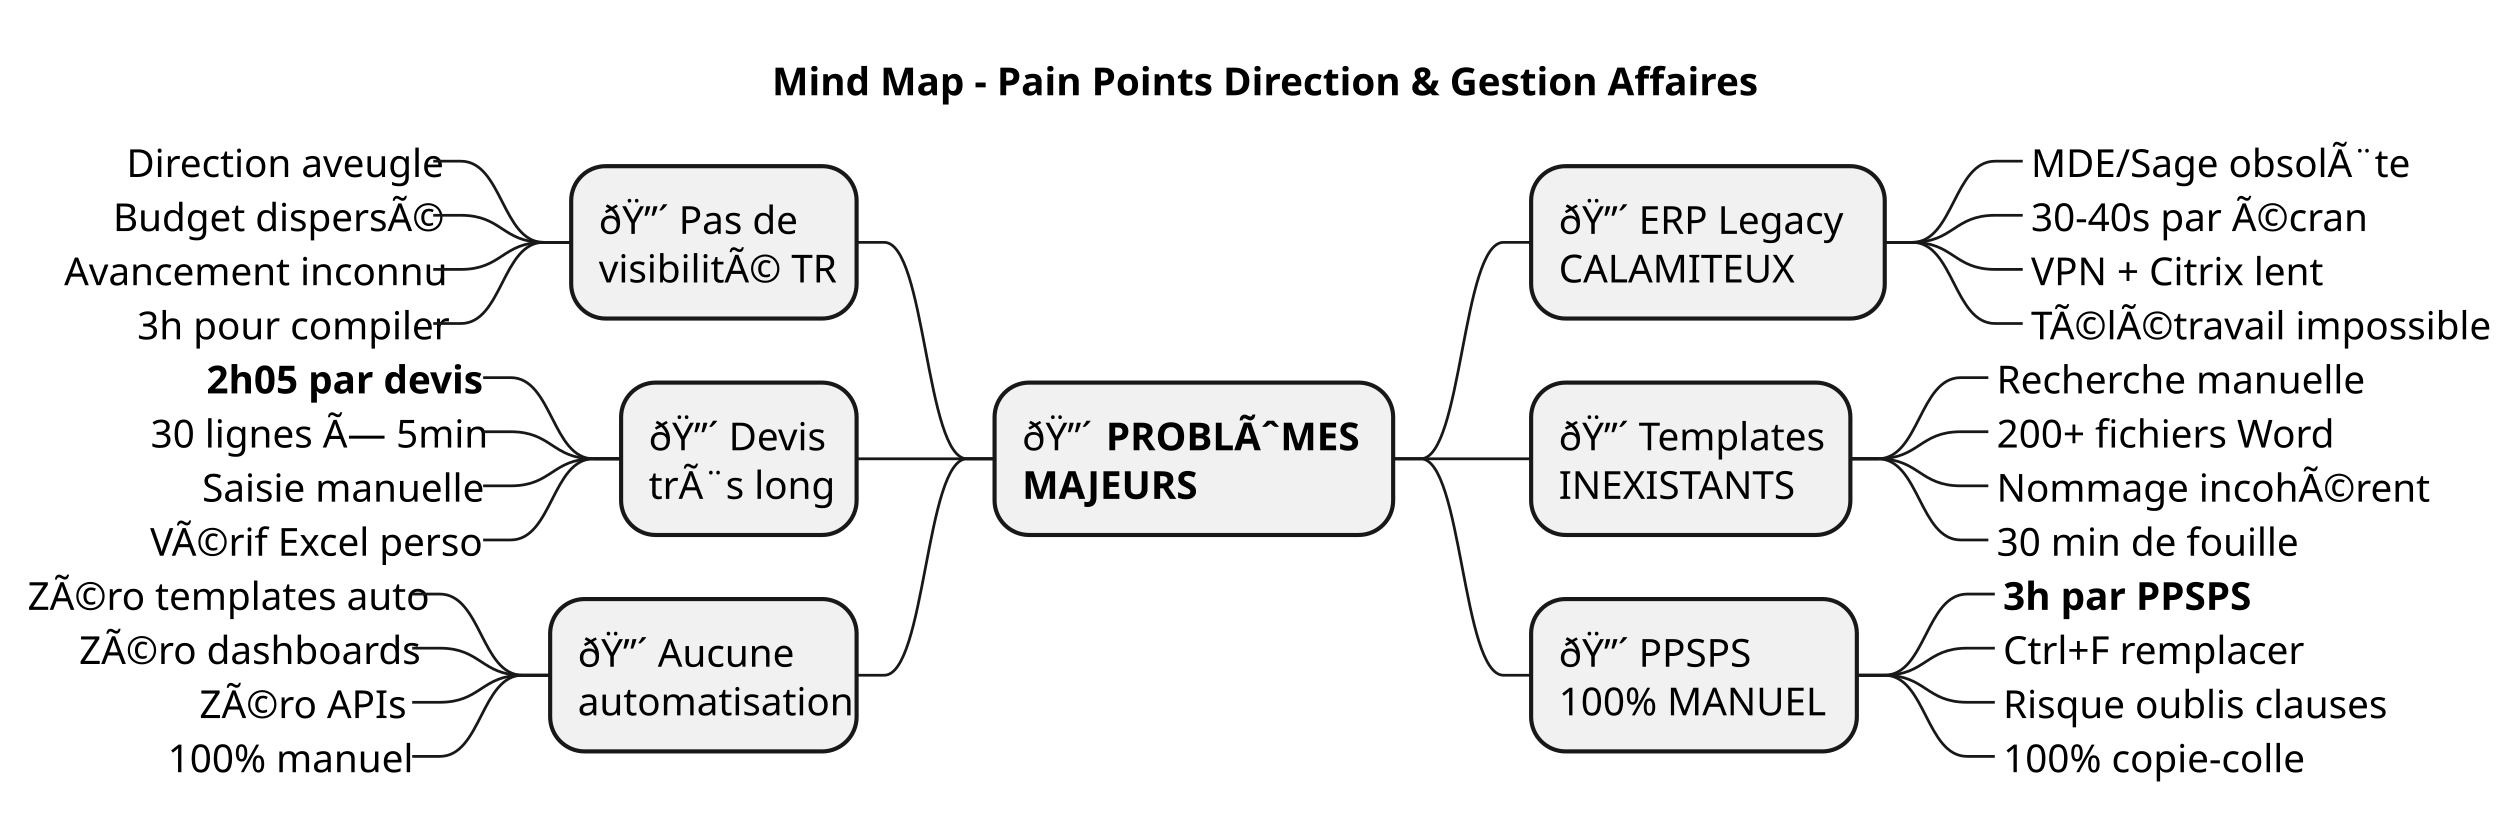
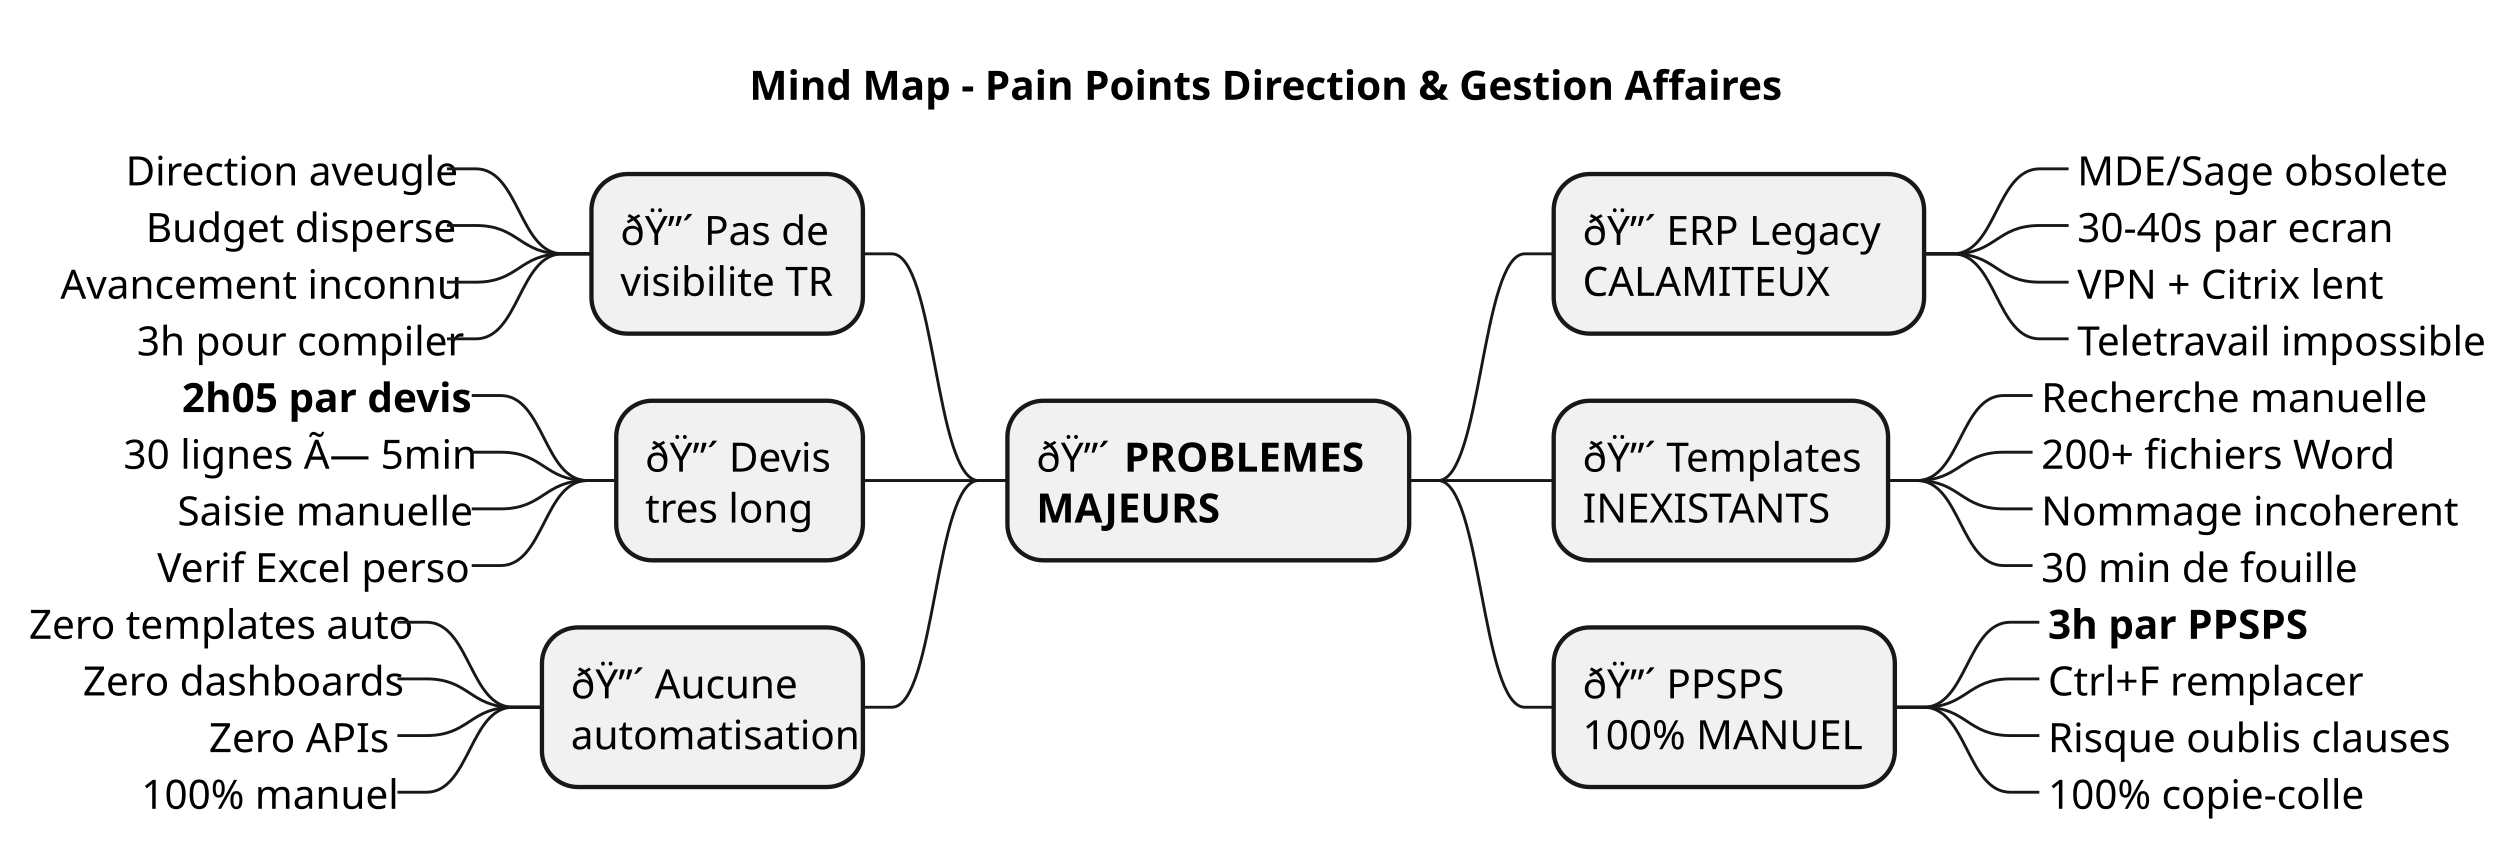
- <svg xmlns="http://www.w3.org/2000/svg" contentStyleType="text/css" height="295px" preserveAspectRatio="none" style="width:906px;height:295px;background:#FFFFFF;" version="1.1" viewBox="0 0 906 295" width="906px" zoomAndPan="magnify">
+ <svg xmlns="http://www.w3.org/2000/svg" contentStyleType="text/css" height="295px" preserveAspectRatio="none" style="width:865px;height:295px;background:#FFFFFF;" version="1.1" viewBox="0 0 865 295" width="865px" zoomAndPan="magnify">
  <defs />
  <g>
-     <text fill="#000000" font-family="sans-serif" font-size="14" font-weight="bold" lengthAdjust="spacing" textLength="343.813" x="279.783" y="34.533">Mind Map - Pain Points Direction &amp; Gestion Affaires</text>
-     <rect fill="#F1F1F1" height="55.219" rx="12.5" ry="12.5" style="stroke:#181818;stroke-width:1.5;" width="144.448" x="360.432" y="138.656" />
-     <text fill="#000000" font-family="sans-serif" font-size="14" lengthAdjust="spacing" textLength="26.448" x="370.432" y="163.19">ðŸ”´</text>
-     <text fill="#000000" font-family="sans-serif" font-size="14" font-weight="bold" lengthAdjust="spacing" textLength="94.11" x="400.769" y="163.19">PROBLÃˆMES</text>
-     <text fill="#000000" font-family="sans-serif" font-size="14" font-weight="bold" lengthAdjust="spacing" textLength="68.455" x="370.432" y="180.799">MAJEURS</text>
-     <rect fill="#F1F1F1" height="55.219" rx="12.5" ry="12.5" style="stroke:#181818;stroke-width:1.5;" width="128.158" x="554.88" y="60.219" />
-     <text fill="#000000" font-family="sans-serif" font-size="14" lengthAdjust="spacing" textLength="108.158" x="564.88" y="84.752">ðŸ”´ ERP Legacy</text>
-     <text fill="#000000" font-family="sans-serif" font-size="14" lengthAdjust="spacing" textLength="89.462" x="564.88" y="102.361">CALAMITEUX</text>
-     <text fill="#000000" font-family="sans-serif" font-size="14" lengthAdjust="spacing" textLength="130.731" x="736.038" y="64.143">MDE/Sage obsolÃ¨te</text>
-     <path d="M683.038,87.828 L693.038,87.828 C708.038,87.828 708.038,58.414 723.038,58.414 L733.038,58.414 " fill="none" style="stroke:#181818;stroke-width:1;" />
-     <text fill="#000000" font-family="sans-serif" font-size="14" lengthAdjust="spacing" textLength="117.708" x="736.038" y="83.752">30-40s par Ã©cran</text>
-     <path d="M683.038,87.828 L693.038,87.828 C708.038,87.828 708.038,78.023 723.038,78.023 L733.038,78.023 " fill="none" style="stroke:#181818;stroke-width:1;" />
-     <text fill="#000000" font-family="sans-serif" font-size="14" lengthAdjust="spacing" textLength="103.086" x="736.038" y="103.361">VPN + Citrix lent</text>
-     <path d="M683.038,87.828 L693.038,87.828 C708.038,87.828 708.038,97.633 723.038,97.633 L733.038,97.633 " fill="none" style="stroke:#181818;stroke-width:1;" />
-     <text fill="#000000" font-family="sans-serif" font-size="14" lengthAdjust="spacing" textLength="158.341" x="736.038" y="122.971">TÃ©lÃ©travail impossible</text>
-     <path d="M683.038,87.828 L693.038,87.828 C708.038,87.828 708.038,117.242 723.038,117.242 L733.038,117.242 " fill="none" style="stroke:#181818;stroke-width:1;" />
-     <path d="M504.88,166.266 L514.88,166.266 C529.88,166.266 529.88,87.828 544.88,87.828 L554.88,87.828 " fill="none" style="stroke:#181818;stroke-width:1;" />
-     <rect fill="#F1F1F1" height="55.219" rx="12.5" ry="12.5" style="stroke:#181818;stroke-width:1.5;" width="115.696" x="554.88" y="138.656" />
-     <text fill="#000000" font-family="sans-serif" font-size="14" lengthAdjust="spacing" textLength="95.696" x="564.88" y="163.19">ðŸ”´ Templates</text>
-     <text fill="#000000" font-family="sans-serif" font-size="14" lengthAdjust="spacing" textLength="91.793" x="564.88" y="180.799">INEXISTANTS</text>
-     <text fill="#000000" font-family="sans-serif" font-size="14" lengthAdjust="spacing" textLength="128.406" x="723.576" y="142.58">Recherche manuelle</text>
-     <path d="M670.576,166.266 L680.576,166.266 C695.576,166.266 695.576,136.852 710.576,136.852 L720.576,136.852 " fill="none" style="stroke:#181818;stroke-width:1;" />
-     <text fill="#000000" font-family="sans-serif" font-size="14" lengthAdjust="spacing" textLength="117.106" x="723.576" y="162.19">200+ fichiers Word</text>
-     <path d="M670.576,166.266 L680.576,166.266 C695.576,166.266 695.576,156.461 710.576,156.461 L720.576,156.461 " fill="none" style="stroke:#181818;stroke-width:1;" />
-     <text fill="#000000" font-family="sans-serif" font-size="14" lengthAdjust="spacing" textLength="145.715" x="723.576" y="181.799">Nommage incohÃ©rent</text>
-     <path d="M670.576,166.266 L680.576,166.266 C695.576,166.266 695.576,176.07 710.576,176.07 L720.576,176.07 " fill="none" style="stroke:#181818;stroke-width:1;" />
-     <text fill="#000000" font-family="sans-serif" font-size="14" lengthAdjust="spacing" textLength="101.951" x="723.576" y="201.408">30 min de fouille</text>
-     <path d="M670.576,166.266 L680.576,166.266 C695.576,166.266 695.576,195.68 710.576,195.68 L720.576,195.68 " fill="none" style="stroke:#181818;stroke-width:1;" />
-     <path d="M504.88,166.266 L514.88,166.266 C529.88,166.266 529.88,166.266 544.88,166.266 L554.88,166.266 " fill="none" style="stroke:#181818;stroke-width:1;" />
-     <rect fill="#F1F1F1" height="55.219" rx="12.5" ry="12.5" style="stroke:#181818;stroke-width:1.5;" width="118.041" x="554.88" y="217.094" />
-     <text fill="#000000" font-family="sans-serif" font-size="14" lengthAdjust="spacing" textLength="77.027" x="564.88" y="241.627">ðŸ”´ PPSPS</text>
-     <text fill="#000000" font-family="sans-serif" font-size="14" lengthAdjust="spacing" textLength="98.041" x="564.88" y="259.236">100% MANUEL</text>
-     <text fill="#000000" font-family="sans-serif" font-size="14" font-weight="bold" lengthAdjust="spacing" textLength="92.593" x="725.921" y="221.018">3h par PPSPS</text>
-     <path d="M672.921,244.703 L682.921,244.703 C697.921,244.703 697.921,215.289 712.921,215.289 L722.921,215.289 " fill="none" style="stroke:#181818;stroke-width:1;" />
-     <text fill="#000000" font-family="sans-serif" font-size="14" lengthAdjust="spacing" textLength="104.631" x="725.921" y="240.627">Ctrl+F remplacer</text>
-     <path d="M672.921,244.703 L682.921,244.703 C697.921,244.703 697.921,234.898 712.921,234.898 L722.921,234.898 " fill="none" style="stroke:#181818;stroke-width:1;" />
-     <text fill="#000000" font-family="sans-serif" font-size="14" lengthAdjust="spacing" textLength="135.406" x="725.921" y="260.236">Risque oublis clauses</text>
-     <path d="M672.921,244.703 L682.921,244.703 C697.921,244.703 697.921,254.508 712.921,254.508 L722.921,254.508 " fill="none" style="stroke:#181818;stroke-width:1;" />
-     <text fill="#000000" font-family="sans-serif" font-size="14" lengthAdjust="spacing" textLength="106.62" x="725.921" y="279.846">100% copie-colle</text>
-     <path d="M672.921,244.703 L682.921,244.703 C697.921,244.703 697.921,274.117 712.921,274.117 L722.921,274.117 " fill="none" style="stroke:#181818;stroke-width:1;" />
-     <path d="M504.88,166.266 L514.88,166.266 C529.88,166.266 529.88,244.703 544.88,244.703 L554.88,244.703 " fill="none" style="stroke:#181818;stroke-width:1;" />
-     <rect fill="#F1F1F1" height="55.219" rx="12.5" ry="12.5" style="stroke:#181818;stroke-width:1.5;" width="103.433" x="206.999" y="60.219" />
-     <text fill="#000000" font-family="sans-serif" font-size="14" lengthAdjust="spacing" textLength="73.924" x="216.999" y="84.752">ðŸ”´ Pas de</text>
-     <text fill="#000000" font-family="sans-serif" font-size="14" lengthAdjust="spacing" textLength="83.433" x="216.999" y="102.361">visibilitÃ© TR</text>
-     <text fill="#000000" font-family="sans-serif" font-size="14" lengthAdjust="spacing" textLength="108.172" x="45.827" y="64.143">Direction aveugle</text>
-     <path d="M206.999,87.828 L196.999,87.828 C181.999,87.828 181.999,58.414 166.999,58.414 L156.999,58.414 " fill="none" style="stroke:#181818;stroke-width:1;" />
-     <text fill="#000000" font-family="sans-serif" font-size="14" lengthAdjust="spacing" textLength="113.046" x="40.953" y="83.752">Budget dispersÃ©</text>
-     <path d="M206.999,87.828 L196.999,87.828 C181.999,87.828 181.999,78.023 166.999,78.023 L156.999,78.023 " fill="none" style="stroke:#181818;stroke-width:1;" />
-     <text fill="#000000" font-family="sans-serif" font-size="14" lengthAdjust="spacing" textLength="130.751" x="23.248" y="103.361">Avancement inconnu</text>
-     <path d="M206.999,87.828 L196.999,87.828 C181.999,87.828 181.999,97.633 166.999,97.633 L156.999,97.633 " fill="none" style="stroke:#181818;stroke-width:1;" />
-     <text fill="#000000" font-family="sans-serif" font-size="14" lengthAdjust="spacing" textLength="104.275" x="49.724" y="122.971">3h pour compiler</text>
-     <path d="M206.999,87.828 L196.999,87.828 C181.999,87.828 181.999,117.242 166.999,117.242 L156.999,117.242 " fill="none" style="stroke:#181818;stroke-width:1;" />
-     <path d="M360.432,166.266 L350.432,166.266 C335.432,166.266 335.432,87.828 320.432,87.828 L310.432,87.828 " fill="none" style="stroke:#181818;stroke-width:1;" />
-     <rect fill="#F1F1F1" height="55.219" rx="12.5" ry="12.5" style="stroke:#181818;stroke-width:1.5;" width="85.345" x="225.087" y="138.656" />
-     <text fill="#000000" font-family="sans-serif" font-size="14" lengthAdjust="spacing" textLength="65.345" x="235.087" y="163.19">ðŸ”´ Devis</text>
-     <text fill="#000000" font-family="sans-serif" font-size="14" lengthAdjust="spacing" textLength="59.91" x="235.087" y="180.799">trÃ¨s long</text>
-     <text fill="#000000" font-family="sans-serif" font-size="14" font-weight="bold" lengthAdjust="spacing" textLength="97.275" x="74.811" y="142.58">2h05 par devis</text>
-     <path d="M225.087,166.266 L215.087,166.266 C200.087,166.266 200.087,136.852 185.087,136.852 L175.087,136.852 " fill="none" style="stroke:#181818;stroke-width:1;" />
-     <text fill="#000000" font-family="sans-serif" font-size="14" lengthAdjust="spacing" textLength="117.503" x="54.584" y="162.19">30 lignes Ã— 5min</text>
-     <path d="M225.087,166.266 L215.087,166.266 C200.087,166.266 200.087,156.461 185.087,156.461 L175.087,156.461 " fill="none" style="stroke:#181818;stroke-width:1;" />
-     <text fill="#000000" font-family="sans-serif" font-size="14" lengthAdjust="spacing" textLength="98.834" x="73.253" y="181.799">Saisie manuelle</text>
-     <path d="M225.087,166.266 L215.087,166.266 C200.087,166.266 200.087,176.07 185.087,176.07 L175.087,176.07 " fill="none" style="stroke:#181818;stroke-width:1;" />
-     <text fill="#000000" font-family="sans-serif" font-size="14" lengthAdjust="spacing" textLength="117.688" x="54.399" y="201.408">VÃ©rif Excel perso</text>
-     <path d="M225.087,166.266 L215.087,166.266 C200.087,166.266 200.087,195.68 185.087,195.68 L175.087,195.68 " fill="none" style="stroke:#181818;stroke-width:1;" />
-     <path d="M360.432,166.266 L350.432,166.266 C335.432,166.266 335.432,166.266 320.432,166.266 L310.432,166.266 " fill="none" style="stroke:#181818;stroke-width:1;" />
-     <rect fill="#F1F1F1" height="55.219" rx="12.5" ry="12.5" style="stroke:#181818;stroke-width:1.5;" width="111.055" x="199.377" y="217.094" />
-     <text fill="#000000" font-family="sans-serif" font-size="14" lengthAdjust="spacing" textLength="77.82" x="209.377" y="241.627">ðŸ”´ Aucune</text>
-     <text fill="#000000" font-family="sans-serif" font-size="14" lengthAdjust="spacing" textLength="91.055" x="209.377" y="259.236">automatisation</text>
-     <text fill="#000000" font-family="sans-serif" font-size="14" lengthAdjust="spacing" textLength="136.377" x="10" y="221.018">ZÃ©ro templates auto</text>
-     <path d="M199.377,244.703 L189.377,244.703 C174.377,244.703 174.377,215.289 159.377,215.289 L149.377,215.289 " fill="none" style="stroke:#181818;stroke-width:1;" />
-     <text fill="#000000" font-family="sans-serif" font-size="14" lengthAdjust="spacing" textLength="117.708" x="28.669" y="240.627">ZÃ©ro dashboards</text>
-     <path d="M199.377,244.703 L189.377,244.703 C174.377,244.703 174.377,234.898 159.377,234.898 L149.377,234.898 " fill="none" style="stroke:#181818;stroke-width:1;" />
-     <text fill="#000000" font-family="sans-serif" font-size="14" lengthAdjust="spacing" textLength="74.108" x="72.269" y="260.236">ZÃ©ro APIs</text>
-     <path d="M199.377,244.703 L189.377,244.703 C174.377,244.703 174.377,254.508 159.377,254.508 L149.377,254.508 " fill="none" style="stroke:#181818;stroke-width:1;" />
-     <text fill="#000000" font-family="sans-serif" font-size="14" lengthAdjust="spacing" textLength="85.613" x="60.764" y="279.846">100% manuel</text>
-     <path d="M199.377,244.703 L189.377,244.703 C174.377,244.703 174.377,274.117 159.377,274.117 L149.377,274.117 " fill="none" style="stroke:#181818;stroke-width:1;" />
-     <path d="M360.432,166.266 L350.432,166.266 C335.432,166.266 335.432,244.703 320.432,244.703 L310.432,244.703 " fill="none" style="stroke:#181818;stroke-width:1;" />
+     <text fill="#000000" font-family="sans-serif" font-size="14" font-weight="bold" lengthAdjust="spacing" textLength="343.813" x="259.265" y="34.533">Mind Map - Pain Points Direction &amp; Gestion Affaires</text>
+     <rect fill="#F1F1F1" height="55.219" rx="12.5" ry="12.5" style="stroke:#181818;stroke-width:1.5;" width="139.014" x="348.565" y="138.656" />
+     <text fill="#000000" font-family="sans-serif" font-size="14" lengthAdjust="spacing" textLength="26.448" x="358.565" y="163.19">ðŸ”´</text>
+     <text fill="#000000" font-family="sans-serif" font-size="14" font-weight="bold" lengthAdjust="spacing" textLength="88.676" x="388.902" y="163.19">PROBLEMES</text>
+     <text fill="#000000" font-family="sans-serif" font-size="14" font-weight="bold" lengthAdjust="spacing" textLength="68.455" x="358.565" y="180.799">MAJEURS</text>
+     <rect fill="#F1F1F1" height="55.219" rx="12.5" ry="12.5" style="stroke:#181818;stroke-width:1.5;" width="128.158" x="537.578" y="60.219" />
+     <text fill="#000000" font-family="sans-serif" font-size="14" lengthAdjust="spacing" textLength="108.158" x="547.578" y="84.752">ðŸ”´ ERP Legacy</text>
+     <text fill="#000000" font-family="sans-serif" font-size="14" lengthAdjust="spacing" textLength="89.462" x="547.578" y="102.361">CALAMITEUX</text>
+     <text fill="#000000" font-family="sans-serif" font-size="14" lengthAdjust="spacing" textLength="124.517" x="718.736" y="64.143">MDE/Sage obsolete</text>
+     <path d="M665.736,87.828 L675.736,87.828 C690.736,87.828 690.736,58.414 705.736,58.414 L715.736,58.414 " fill="none" style="stroke:#181818;stroke-width:1;" />
+     <text fill="#000000" font-family="sans-serif" font-size="14" lengthAdjust="spacing" textLength="105.841" x="718.736" y="83.752">30-40s par ecran</text>
+     <path d="M665.736,87.828 L675.736,87.828 C690.736,87.828 690.736,78.023 705.736,78.023 L715.736,78.023 " fill="none" style="stroke:#181818;stroke-width:1;" />
+     <text fill="#000000" font-family="sans-serif" font-size="14" lengthAdjust="spacing" textLength="103.086" x="718.736" y="103.361">VPN + Citrix lent</text>
+     <path d="M665.736,87.828 L675.736,87.828 C690.736,87.828 690.736,97.633 705.736,97.633 L715.736,97.633 " fill="none" style="stroke:#181818;stroke-width:1;" />
+     <text fill="#000000" font-family="sans-serif" font-size="14" lengthAdjust="spacing" textLength="134.606" x="718.736" y="122.971">Teletravail impossible</text>
+     <path d="M665.736,87.828 L675.736,87.828 C690.736,87.828 690.736,117.242 705.736,117.242 L715.736,117.242 " fill="none" style="stroke:#181818;stroke-width:1;" />
+     <path d="M487.578,166.266 L497.578,166.266 C512.578,166.266 512.578,87.828 527.578,87.828 L537.578,87.828 " fill="none" style="stroke:#181818;stroke-width:1;" />
+     <rect fill="#F1F1F1" height="55.219" rx="12.5" ry="12.5" style="stroke:#181818;stroke-width:1.5;" width="115.696" x="537.578" y="138.656" />
+     <text fill="#000000" font-family="sans-serif" font-size="14" lengthAdjust="spacing" textLength="95.696" x="547.578" y="163.19">ðŸ”´ Templates</text>
+     <text fill="#000000" font-family="sans-serif" font-size="14" lengthAdjust="spacing" textLength="91.793" x="547.578" y="180.799">INEXISTANTS</text>
+     <text fill="#000000" font-family="sans-serif" font-size="14" lengthAdjust="spacing" textLength="128.406" x="706.274" y="142.58">Recherche manuelle</text>
+     <path d="M653.274,166.266 L663.274,166.266 C678.274,166.266 678.274,136.852 693.274,136.852 L703.274,136.852 " fill="none" style="stroke:#181818;stroke-width:1;" />
+     <text fill="#000000" font-family="sans-serif" font-size="14" lengthAdjust="spacing" textLength="117.106" x="706.274" y="162.19">200+ fichiers Word</text>
+     <path d="M653.274,166.266 L663.274,166.266 C678.274,166.266 678.274,156.461 693.274,156.461 L703.274,156.461 " fill="none" style="stroke:#181818;stroke-width:1;" />
+     <text fill="#000000" font-family="sans-serif" font-size="14" lengthAdjust="spacing" textLength="133.848" x="706.274" y="181.799">Nommage incoherent</text>
+     <path d="M653.274,166.266 L663.274,166.266 C678.274,166.266 678.274,176.07 693.274,176.07 L703.274,176.07 " fill="none" style="stroke:#181818;stroke-width:1;" />
+     <text fill="#000000" font-family="sans-serif" font-size="14" lengthAdjust="spacing" textLength="101.951" x="706.274" y="201.408">30 min de fouille</text>
+     <path d="M653.274,166.266 L663.274,166.266 C678.274,166.266 678.274,195.68 693.274,195.68 L703.274,195.68 " fill="none" style="stroke:#181818;stroke-width:1;" />
+     <path d="M487.578,166.266 L497.578,166.266 C512.578,166.266 512.578,166.266 527.578,166.266 L537.578,166.266 " fill="none" style="stroke:#181818;stroke-width:1;" />
+     <rect fill="#F1F1F1" height="55.219" rx="12.5" ry="12.5" style="stroke:#181818;stroke-width:1.5;" width="118.041" x="537.578" y="217.094" />
+     <text fill="#000000" font-family="sans-serif" font-size="14" lengthAdjust="spacing" textLength="77.027" x="547.578" y="241.627">ðŸ”´ PPSPS</text>
+     <text fill="#000000" font-family="sans-serif" font-size="14" lengthAdjust="spacing" textLength="98.041" x="547.578" y="259.236">100% MANUEL</text>
+     <text fill="#000000" font-family="sans-serif" font-size="14" font-weight="bold" lengthAdjust="spacing" textLength="92.593" x="708.619" y="221.018">3h par PPSPS</text>
+     <path d="M655.619,244.703 L665.619,244.703 C680.619,244.703 680.619,215.289 695.619,215.289 L705.619,215.289 " fill="none" style="stroke:#181818;stroke-width:1;" />
+     <text fill="#000000" font-family="sans-serif" font-size="14" lengthAdjust="spacing" textLength="104.631" x="708.619" y="240.627">Ctrl+F remplacer</text>
+     <path d="M655.619,244.703 L665.619,244.703 C680.619,244.703 680.619,234.898 695.619,234.898 L705.619,234.898 " fill="none" style="stroke:#181818;stroke-width:1;" />
+     <text fill="#000000" font-family="sans-serif" font-size="14" lengthAdjust="spacing" textLength="135.406" x="708.619" y="260.236">Risque oublis clauses</text>
+     <path d="M655.619,244.703 L665.619,244.703 C680.619,244.703 680.619,254.508 695.619,254.508 L705.619,254.508 " fill="none" style="stroke:#181818;stroke-width:1;" />
+     <text fill="#000000" font-family="sans-serif" font-size="14" lengthAdjust="spacing" textLength="106.62" x="708.619" y="279.846">100% copie-colle</text>
+     <path d="M655.619,244.703 L665.619,244.703 C680.619,244.703 680.619,274.117 695.619,274.117 L705.619,274.117 " fill="none" style="stroke:#181818;stroke-width:1;" />
+     <path d="M487.578,166.266 L497.578,166.266 C512.578,166.266 512.578,244.703 527.578,244.703 L537.578,244.703 " fill="none" style="stroke:#181818;stroke-width:1;" />
+     <rect fill="#F1F1F1" height="55.219" rx="12.5" ry="12.5" style="stroke:#181818;stroke-width:1.5;" width="93.924" x="204.641" y="60.219" />
+     <text fill="#000000" font-family="sans-serif" font-size="14" lengthAdjust="spacing" textLength="73.924" x="214.641" y="84.752">ðŸ”´ Pas de</text>
+     <text fill="#000000" font-family="sans-serif" font-size="14" lengthAdjust="spacing" textLength="71.565" x="214.641" y="102.361">visibilite TR</text>
+     <text fill="#000000" font-family="sans-serif" font-size="14" lengthAdjust="spacing" textLength="108.172" x="43.469" y="64.143">Direction aveugle</text>
+     <path d="M204.641,87.828 L194.641,87.828 C179.641,87.828 179.641,58.414 164.641,58.414 L154.641,58.414 " fill="none" style="stroke:#181818;stroke-width:1;" />
+     <text fill="#000000" font-family="sans-serif" font-size="14" lengthAdjust="spacing" textLength="101.179" x="50.462" y="83.752">Budget disperse</text>
+     <path d="M204.641,87.828 L194.641,87.828 C179.641,87.828 179.641,78.023 164.641,78.023 L154.641,78.023 " fill="none" style="stroke:#181818;stroke-width:1;" />
+     <text fill="#000000" font-family="sans-serif" font-size="14" lengthAdjust="spacing" textLength="130.751" x="20.89" y="103.361">Avancement inconnu</text>
+     <path d="M204.641,87.828 L194.641,87.828 C179.641,87.828 179.641,97.633 164.641,97.633 L154.641,97.633 " fill="none" style="stroke:#181818;stroke-width:1;" />
+     <text fill="#000000" font-family="sans-serif" font-size="14" lengthAdjust="spacing" textLength="104.275" x="47.365" y="122.971">3h pour compiler</text>
+     <path d="M204.641,87.828 L194.641,87.828 C179.641,87.828 179.641,117.242 164.641,117.242 L154.641,117.242 " fill="none" style="stroke:#181818;stroke-width:1;" />
+     <path d="M348.565,166.266 L338.565,166.266 C323.565,166.266 323.565,87.828 308.565,87.828 L298.565,87.828 " fill="none" style="stroke:#181818;stroke-width:1;" />
+     <rect fill="#F1F1F1" height="55.219" rx="12.5" ry="12.5" style="stroke:#181818;stroke-width:1.5;" width="85.345" x="213.22" y="138.656" />
+     <text fill="#000000" font-family="sans-serif" font-size="14" lengthAdjust="spacing" textLength="65.345" x="223.22" y="163.19">ðŸ”´ Devis</text>
+     <text fill="#000000" font-family="sans-serif" font-size="14" lengthAdjust="spacing" textLength="53.696" x="223.22" y="180.799">tres long</text>
+     <text fill="#000000" font-family="sans-serif" font-size="14" font-weight="bold" lengthAdjust="spacing" textLength="97.275" x="62.944" y="142.58">2h05 par devis</text>
+     <path d="M213.22,166.266 L203.22,166.266 C188.22,166.266 188.22,136.852 173.22,136.852 L163.22,136.852 " fill="none" style="stroke:#181818;stroke-width:1;" />
+     <text fill="#000000" font-family="sans-serif" font-size="14" lengthAdjust="spacing" textLength="117.503" x="42.717" y="162.19">30 lignes Ã— 5min</text>
+     <path d="M213.22,166.266 L203.22,166.266 C188.22,166.266 188.22,156.461 173.22,156.461 L163.22,156.461 " fill="none" style="stroke:#181818;stroke-width:1;" />
+     <text fill="#000000" font-family="sans-serif" font-size="14" lengthAdjust="spacing" textLength="98.834" x="61.386" y="181.799">Saisie manuelle</text>
+     <path d="M213.22,166.266 L203.22,166.266 C188.22,166.266 188.22,176.07 173.22,176.07 L163.22,176.07 " fill="none" style="stroke:#181818;stroke-width:1;" />
+     <text fill="#000000" font-family="sans-serif" font-size="14" lengthAdjust="spacing" textLength="105.82" x="54.399" y="201.408">Verif Excel perso</text>
+     <path d="M213.22,166.266 L203.22,166.266 C188.22,166.266 188.22,195.68 173.22,195.68 L163.22,195.68 " fill="none" style="stroke:#181818;stroke-width:1;" />
+     <path d="M348.565,166.266 L338.565,166.266 C323.565,166.266 323.565,166.266 308.565,166.266 L298.565,166.266 " fill="none" style="stroke:#181818;stroke-width:1;" />
+     <rect fill="#F1F1F1" height="55.219" rx="12.5" ry="12.5" style="stroke:#181818;stroke-width:1.5;" width="111.055" x="187.51" y="217.094" />
+     <text fill="#000000" font-family="sans-serif" font-size="14" lengthAdjust="spacing" textLength="77.82" x="197.51" y="241.627">ðŸ”´ Aucune</text>
+     <text fill="#000000" font-family="sans-serif" font-size="14" lengthAdjust="spacing" textLength="91.055" x="197.51" y="259.236">automatisation</text>
+     <text fill="#000000" font-family="sans-serif" font-size="14" lengthAdjust="spacing" textLength="124.51" x="10" y="221.018">Zero templates auto</text>
+     <path d="M187.51,244.703 L177.51,244.703 C162.51,244.703 162.51,215.289 147.51,215.289 L137.51,215.289 " fill="none" style="stroke:#181818;stroke-width:1;" />
+     <text fill="#000000" font-family="sans-serif" font-size="14" lengthAdjust="spacing" textLength="105.841" x="28.669" y="240.627">Zero dashboards</text>
+     <path d="M187.51,244.703 L177.51,244.703 C162.51,244.703 162.51,234.898 147.51,234.898 L137.51,234.898 " fill="none" style="stroke:#181818;stroke-width:1;" />
+     <text fill="#000000" font-family="sans-serif" font-size="14" lengthAdjust="spacing" textLength="62.241" x="72.269" y="260.236">Zero APIs</text>
+     <path d="M187.51,244.703 L177.51,244.703 C162.51,244.703 162.51,254.508 147.51,254.508 L137.51,254.508 " fill="none" style="stroke:#181818;stroke-width:1;" />
+     <text fill="#000000" font-family="sans-serif" font-size="14" lengthAdjust="spacing" textLength="85.613" x="48.897" y="279.846">100% manuel</text>
+     <path d="M187.51,244.703 L177.51,244.703 C162.51,244.703 162.51,274.117 147.51,274.117 L137.51,274.117 " fill="none" style="stroke:#181818;stroke-width:1;" />
+     <path d="M348.565,166.266 L338.565,166.266 C323.565,166.266 323.565,244.703 308.565,244.703 L298.565,244.703 " fill="none" style="stroke:#181818;stroke-width:1;" />
  </g>
</svg>
